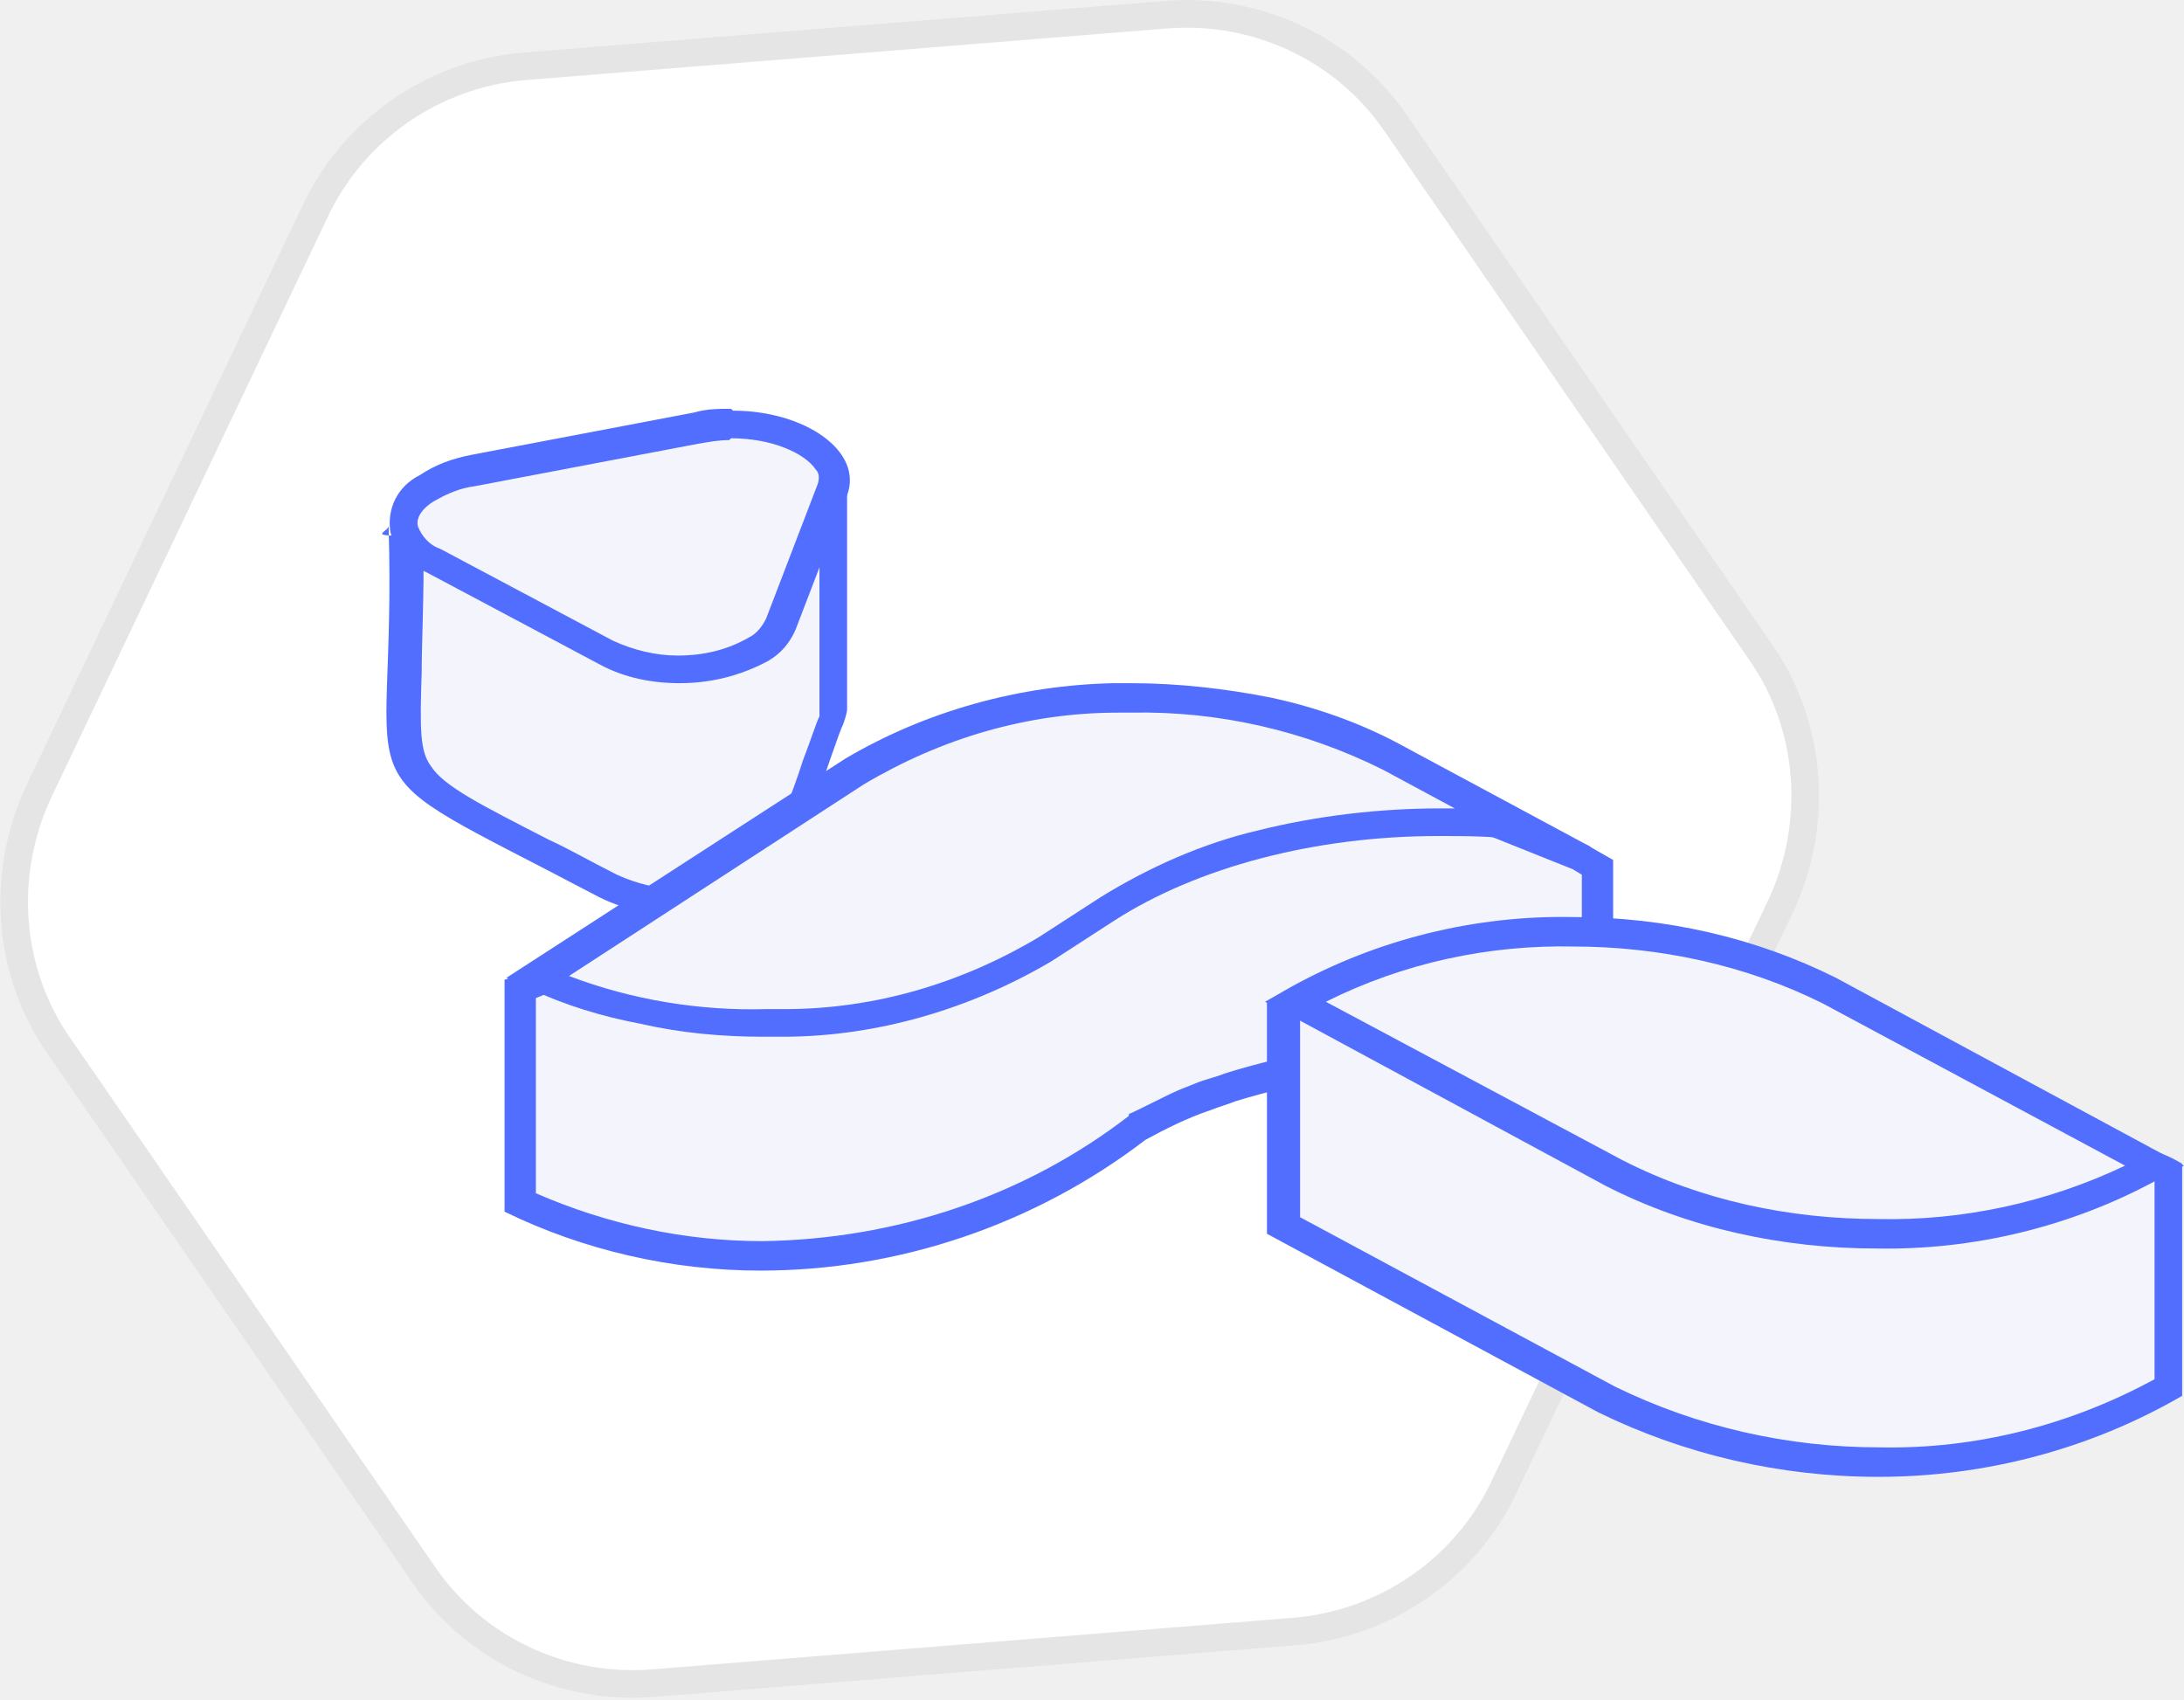
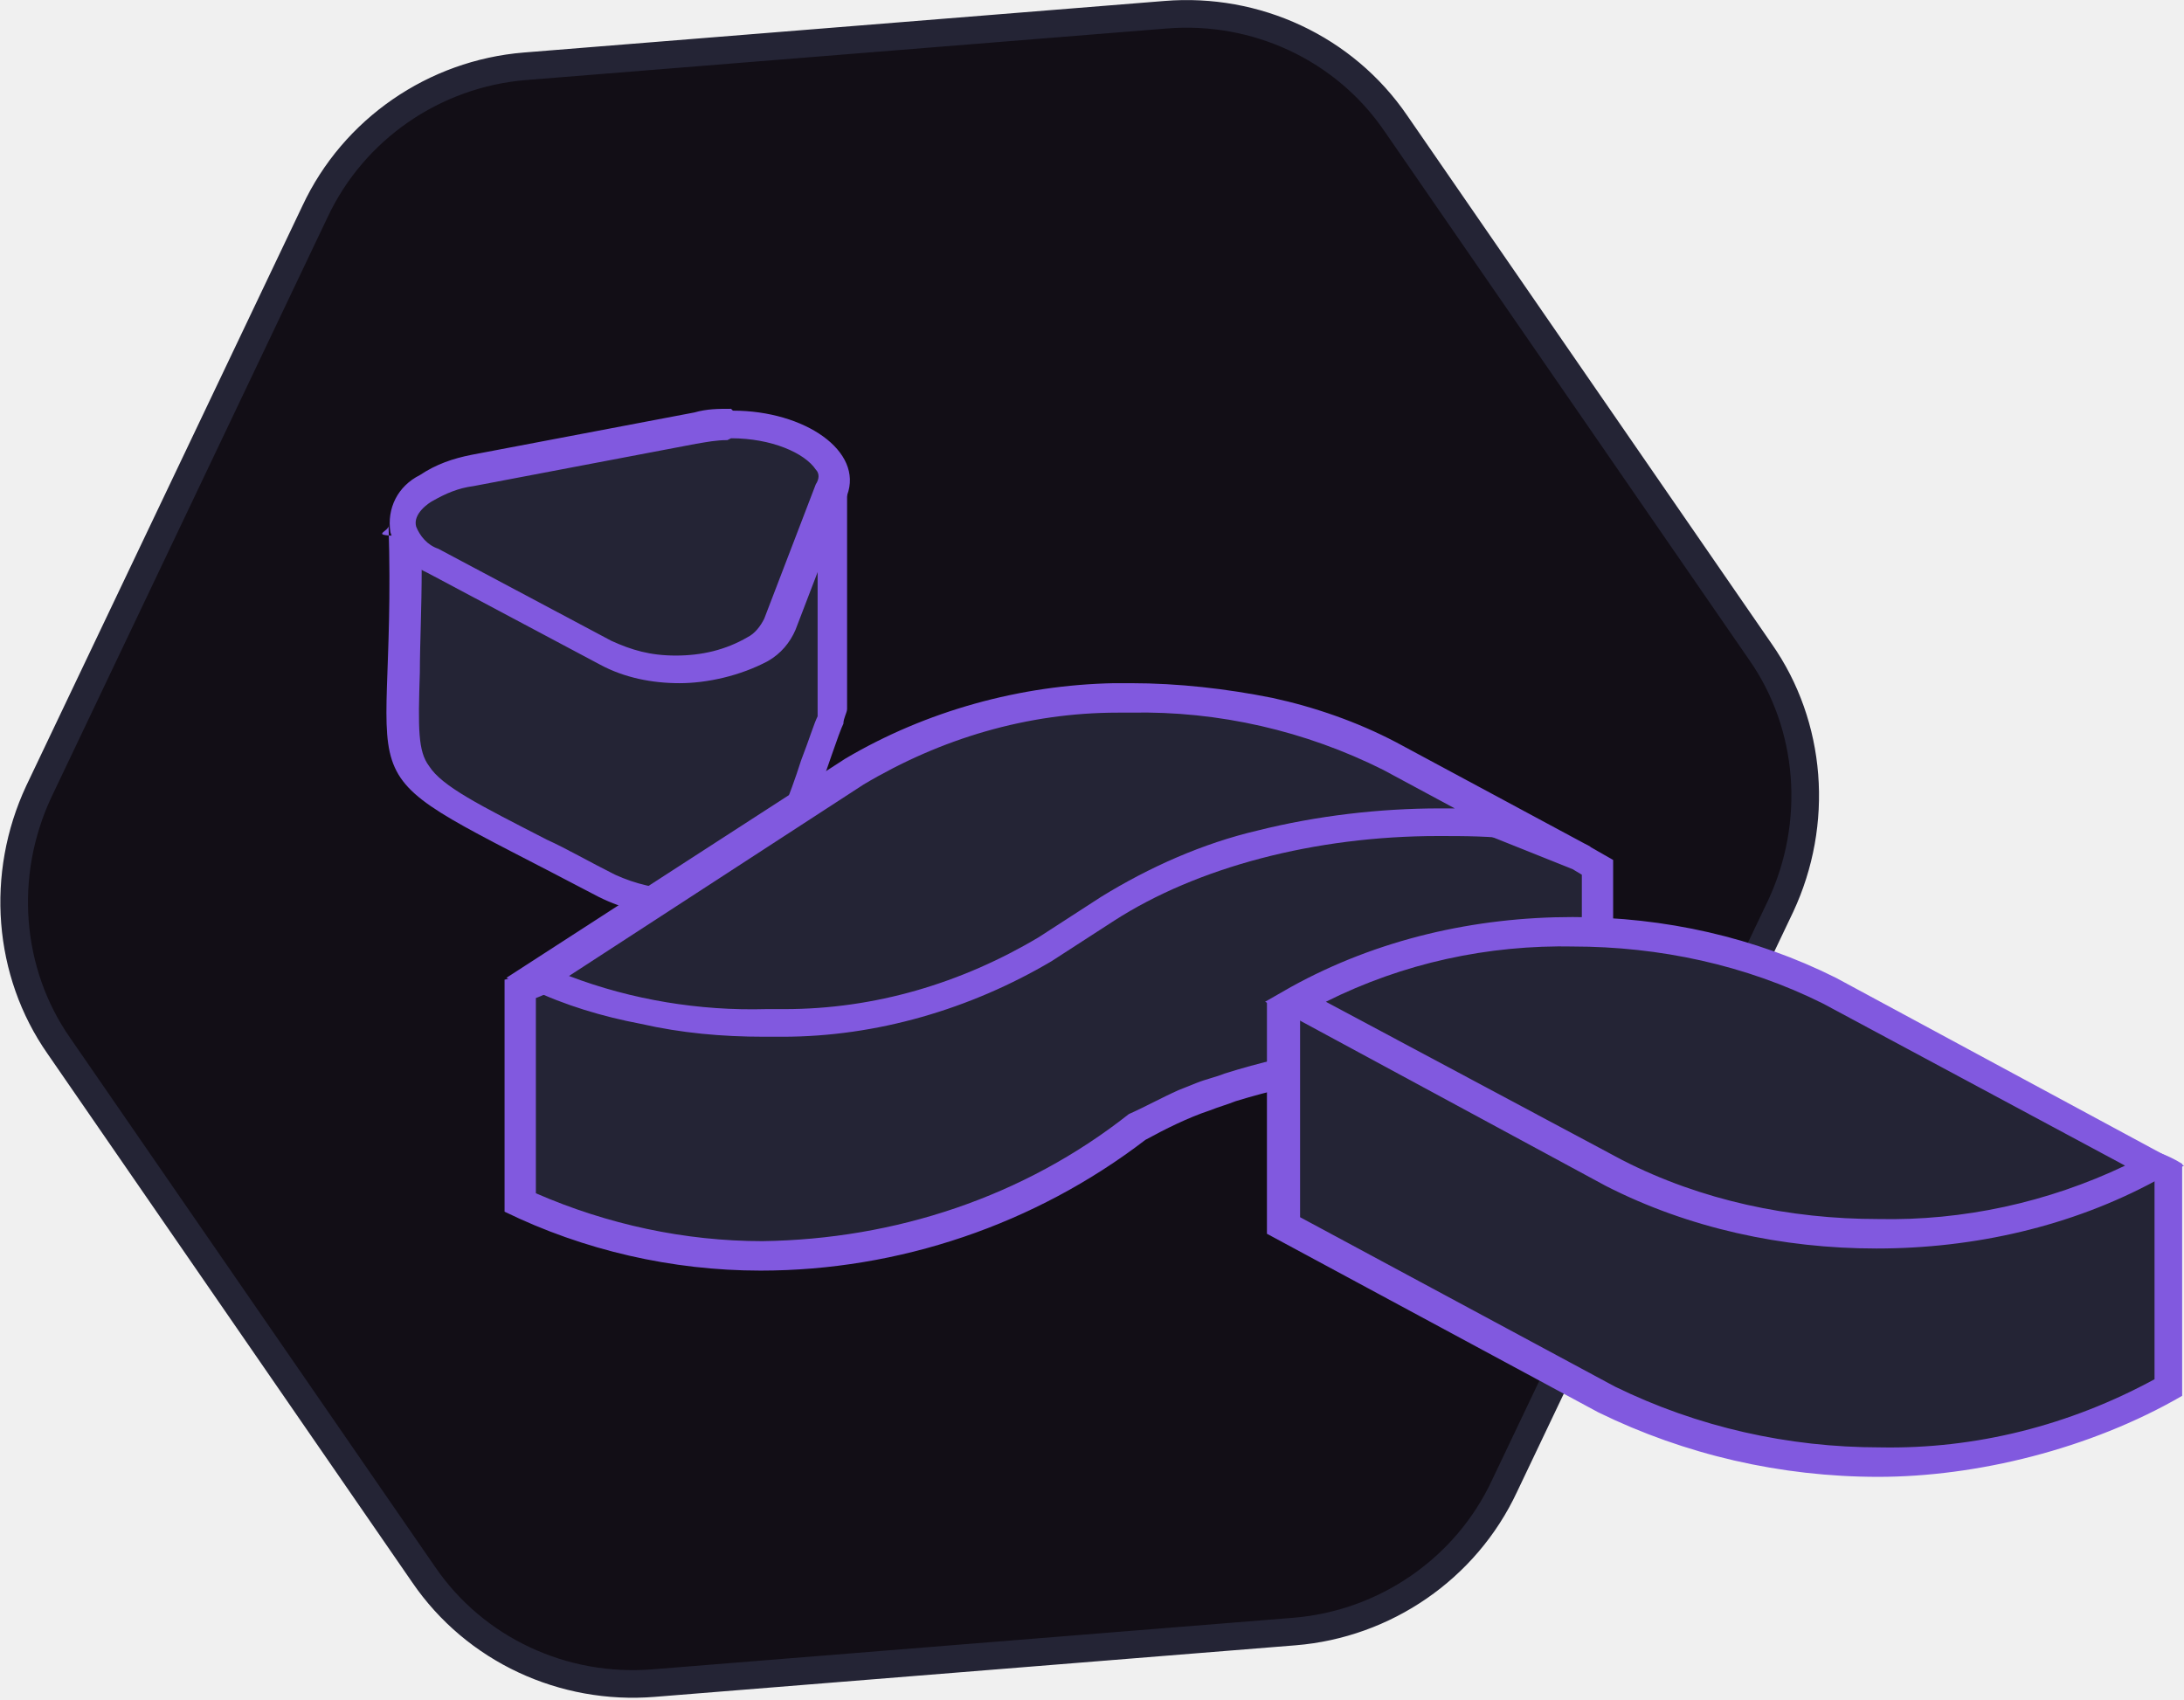
<svg xmlns="http://www.w3.org/2000/svg" id="Group_11570" version="1.1" viewBox="0 0 118.6 92.3">
  <defs>
    <style>
      .st0 {
-         fill: #f3f4fc;
-       }
- 
-       .st1 {
-         fill: #fff;
-         stroke: #e5e5e5;
+         fill: #120e16;
+         stroke: #242435;
        stroke-miterlimit: 10;
        stroke-width: 1.5px;
      }

+       .st1 {
+         fill: #242435;
+       }
+ 
      .st2 {
-         fill: #526eff;
+         fill: #8159df;
      }
    </style>
  </defs>
-   <path class="st1" d="M63.3.8L28.5,3.6c-4.9.4-9.3,3.4-11.4,7.9L2.1,43c-2.1,4.5-1.7,9.8,1.1,13.8l19.8,28.7c2.8,4.1,7.6,6.3,12.5,5.9l34.8-2.8c4.9-.4,9.3-3.4,11.4-7.9l15-31.5c2.1-4.5,1.7-9.8-1.1-13.8l-19.8-28.7c-2.8-4.1-7.6-6.3-12.5-5.9Z" />
+   <path class="st0" d="M63.3.8L28.5,3.6c-4.9.4-9.3,3.4-11.4,7.9L2.1,43c-2.1,4.5-1.7,9.8,1.1,13.8l19.8,28.7c2.8,4.1,7.6,6.3,12.5,5.9l34.8-2.8c4.9-.4,9.3-3.4,11.4-7.9l15-31.5c2.1-4.5,1.7-9.8-1.1-13.8l-19.8-28.7c-2.8-4.1-7.6-6.3-12.5-5.9Z" />
  <g>
-     <path id="Path_11571" class="st0" d="M41.3,68.2c-4.5,0-9-1-13.1-2.9v-11.6c1-.4,3.3-1.4,9.1-4.3.3,0,.9,0,1.7,0,4.4,0,12.4-.4,16.2-3.2l24.9-2,5.7,2.3,1,.5v11.2c-2.8-.6-5.7-1-8.6-1-3.9,0-7.7.6-11.4,1.7-.5.2-1,.3-1.4.5l-.5.2h0c-1.1.4-2.1.9-3.1,1.5h0s0,0,0,0c-5.9,4.5-13,6.9-20.4,6.9" />
-     <path id="Path_11572" class="st2" d="M79.9,45l5.5,2.2.5.3v9.8c-2.6-.5-5.2-.8-7.8-.8-3.9,0-7.8.6-11.6,1.8-.5.2-1,.3-1.5.5l-1,.4h0c-.9.4-1.8.9-2.7,1.3h0c0,0,0,.1,0,.1-5.7,4.4-12.7,6.7-19.9,6.8-4.2,0-8.4-.9-12.3-2.6v-10.6c1.3-.5,3.7-1.7,8.5-4,.3,0,.8,0,1.5,0,4.5,0,12.4-.4,16.5-3.2l24.5-2ZM80.1,43.4l-25.3,2.1c-3.7,2.8-12.2,3.2-15.9,3.2s-1.8,0-1.8,0c0,0-9.2,4.5-9.7,4.5h0v12.6c4.3,2.1,9.1,3.2,13.9,3.2,7.5,0,14.9-2.5,20.9-7.1,1.1-.6,2.3-1.2,3.5-1.6h0c.5-.2.9-.3,1.4-.5,3.6-1.1,7.3-1.7,11.1-1.7,3.2,0,6.3.4,9.4,1.2v-12.6l-1.4-.8-5.9-2.4Z" />
-     <path id="Path_11573" class="st0" d="M37,49c-1.4,0-2.8-.3-4-.9-1.4-.7-2.6-1.4-3.7-1.9-3.9-2-5.9-3-6.7-4.2-.8-1.1-.8-2.5-.6-5.6,0-1.6.1-3.7,0-6.4h0c1.2,0,3.1-.8,5.1-1.6,1.9-.8,4-1.6,5-1.6.1,0,.2,0,.3,0h0c0,0,0,0,0,0,.9.5,1.4,1.3,1.5,2.3,0,.5.3,1.4,1.1,1.4s1-.4,1.7-1c1.3-.4,2.6-.7,3.9-.8,1.5-.2,3-.5,4.5-.9v10.9c0,.2,0,.4-.1.5-.2.4-.4,1.1-.9,2.3-.6,1.8-1.9,5.4-2.5,5.9h0s0,0,0,0c-1.4,1.1-3.1,1.6-4.8,1.6" />
-     <path id="Path_11574" class="st2" d="M32.2,27.4h.1c.7.4.9,1,1,1.8,0,.5.4,2.1,1.9,2.1.8,0,1.6-.5,2.1-1.1,1.2-.3,2.4-.6,3.6-.7,1.5-.3,2.7-.5,3.6-.7v9.9c0,0,0,.2,0,.2-.2.4-.4,1.1-.9,2.4-.6,1.9-1.4,3.8-2.2,5.6h0c-1.2,1-2.8,1.5-4.3,1.4-1.3,0-2.5-.3-3.6-.8-1.4-.7-2.6-1.4-3.7-1.9-3.7-1.9-5.7-2.9-6.4-4-.6-.8-.6-2-.5-5.1,0-1.5.1-3.4.1-5.7,1.6-.4,3.2-.9,4.7-1.6,1.5-.7,3.1-1.3,4.7-1.6M32.2,25.8c-2.4,0-8,3.3-10.2,3.3s-.8-.2-.9-.6c.5,16-3.4,12.4,11.4,20.2,1.4.7,2.8,1,4.4,1,1.9,0,3.8-.6,5.3-1.8,1-.5,3.1-7.6,3.6-8.6.1-.3.2-.6.2-.8v-12.6c0,.1,0,.3,0,.4-.4,1.1-8.9,1.7-9.6,2.5-.6.6-.9.8-1.1.8-.7,0,0-2.5-2.3-3.7-.2-.2-.5-.2-.8-.2M21.1,28.3c0,0,0,.1,0,.2,0,0,0-.1,0-.2" />
-     <path id="Path_11575" class="st0" d="M36.9,36.4c-1.4,0-2.7-.3-3.9-.9l-9.4-5c-.8-.3-1.3-1-1.6-1.7-.2-.8.3-1.6,1.3-2.3.8-.5,1.6-.8,2.5-.9l12.1-2.3c.6-.1,1.2-.2,1.9-.2,2.3,0,4.4.8,5.2,2,.3.4.4,1,.2,1.5l-2.8,7.3c-.2.6-.7,1-1.2,1.4-1.3.8-2.8,1.2-4.3,1.1" />
-     <path id="Path_11576" class="st2" d="M39.7,23.8h0c2.2,0,4,.8,4.6,1.7.2.2.2.5.1.8l-2.8,7.3c-.2.4-.5.8-.9,1-1.2.7-2.5,1-3.9,1-1.2,0-2.4-.3-3.5-.8l-9.4-5c-.6-.2-1-.7-1.2-1.2-.2-.7.7-1.3.9-1.4.7-.4,1.4-.7,2.2-.8l12.1-2.3c.6-.1,1.1-.2,1.7-.2M39.7,22.2c-.7,0-1.3,0-2,.2l-12.1,2.3c-1,.2-1.9.5-2.8,1.1-1.2.6-1.8,1.8-1.6,3.1.3,1,1.1,1.8,2,2.2l9.4,5c1.3.7,2.8,1,4.3,1,1.7,0,3.3-.4,4.8-1.2.7-.4,1.2-1,1.5-1.7l2.8-7.3c.9-2.4-2.3-4.6-6.2-4.6" />
-     <path id="Path_11577" class="st0" d="M46.5,41.9c4.3-2.6,9.2-3.9,14.2-4,5.1-.2,10.2.9,14.8,3.2l7.1,3.8c-8.1-.9-16.6.7-22.4,4.5l-3.4,2.2c-4.3,2.6-9.2,3.9-14.2,4-4.6.2-9.2-.7-13.4-2.5l17.2-11.2Z" />
-     <path id="Path_11578" class="st2" d="M61.4,37.1c2.6,0,5.2.3,7.7.8,2.3.5,4.6,1.3,6.7,2.4l10.6,5.7-4-.4c-1.4-.2-2.9-.2-4.3-.2-6.7,0-13.1,1.7-17.6,4.6l-3.4,2.2c-4.4,2.6-9.5,4.1-14.6,4.1h0c-.3,0-.7,0-1,0-2.3,0-4.5-.2-6.7-.7-2.1-.4-4.1-1-6-1.9l-1.3-.6,18.4-11.9c4.4-2.6,9.5-4,14.6-4.1h0c.3,0,.5,0,.8,0ZM79,43.9l-3.9-2.1c-4.2-2.1-8.9-3.2-13.7-3.1-.2,0-.5,0-.7,0-4.9,0-9.6,1.4-13.8,3.9l-16,10.4c3.4,1.3,7.1,1.9,10.7,1.8.3,0,.6,0,1,0,4.9,0,9.6-1.4,13.8-3.9l3.4-2.2c2.6-1.6,5.5-2.9,8.5-3.6,3.2-.8,6.6-1.2,9.9-1.2.3,0,.6,0,.9,0Z" />
-     <path id="Path_11579" class="st0" d="M102,79.5c-5.1,0-10.2-1.2-14.8-3.4l-17.6-9.4v-11.6l.9-.4,18.7,2.6c1.8.9,3.7,2,5.4,3,3.7,2.1,7.6,4.4,11.5,5.5.5.1,1.1.2,1.6.2,2.2,0,5-1,8.1-2.8h0c.6.2,1.2.4,1.7.7v11.7c-4.8,2.7-10.2,4.1-15.7,4h0Z" />
-     <path id="Path_11580" class="st2" d="M70.6,55.3l18.4,2.5c1.8.9,3.6,1.9,5.3,2.9,3.8,2.2,7.7,4.4,11.6,5.5.6.2,1.2.3,1.9.2,2.8,0,6-1.4,8.3-2.7.2,0,.5.2.9.4v10.8c-4.6,2.5-9.7,3.8-14.9,3.7-5,0-9.9-1.1-14.4-3.3l-17.1-9.2v-10.7h.2ZM70.4,53.7l-1.6.7v12.6l18,9.7c4.7,2.3,9.9,3.5,15.2,3.5,5.8,0,11.5-1.5,16.5-4.4v-12.6c-.8-.5-1.7-.8-2.6-1,0,0-.1,0-.2,0-.1,0-4.4,2.8-7.9,2.8-.5,0-1,0-1.4-.2-5.6-1.6-11.2-5.6-16.9-8.5l-19.1-2.6Z" />
-     <path id="Path_11581" class="st0" d="M101.9,67c-5,0-9.9-1-14.3-3.3l-17.3-9.3h.2c4.5-2.7,9.7-3.9,14.9-3.8,4.8,0,9.6,1,13.9,3.2l17.7,9.5h-.2c-4.6,2.6-9.7,3.8-14.8,3.7" />
-     <path id="Path_11582" class="st2" d="M85.4,51.4c4.7,0,9.4,1,13.6,3.1l16.4,8.8c-4.2,2-8.8,3-13.4,2.9-4.8,0-9.6-1-13.9-3.2l-16.1-8.6c4.2-2.1,8.8-3.1,13.5-3M85.4,49.8c-5.3-.1-10.6,1.2-15.3,3.8l-1.4.8,18.5,10c4.5,2.3,9.6,3.4,14.7,3.4,5.3.1,10.6-1.2,15.2-3.7l1.5-.8-18.9-10.2c-4.4-2.2-9.3-3.3-14.3-3.3" />
+     <path id="Path_11571" class="st1" d="M41.3,68.2c-4.5,0-9-1-13.1-2.9v-11.6c1-.4,3.3-1.4,9.1-4.3h1.7c4.4,0,12.4-.4,16.2-3.2l24.9-2,5.7,2.3,1,.5v11.2c-2.8-.6-5.7-1-8.6-1s-7.7.6-11.4,1.7c-.5.2-1,.3-1.4.5l-.5.2h0c-1.1.4-2.1.9-3.1,1.5h0c-5.9,4.5-13,6.9-20.4,6.9" />
+     <path id="Path_11572" class="st2" d="M79.9,45l5.5,2.2.5.3v9.8c-2.6-.5-5.2-.8-7.8-.8-3.9,0-7.8.6-11.6,1.8-.5.2-1,.3-1.5.5l-1,.4h0c-.9.4-1.8.9-2.7,1.3h0c-5.7,4.5-12.7,6.8-19.9,6.9-4.2,0-8.4-.9-12.3-2.6v-10.6c1.3-.5,3.7-1.7,8.5-4h1.5c4.5,0,12.4-.4,16.5-3.2l24.5-2h-.2ZM80.1,43.4l-25.3,2.1c-3.7,2.8-12.2,3.2-15.9,3.2s-1.8,0-1.8,0c0,0-9.2,4.5-9.7,4.5h0v12.6c4.3,2.1,9.1,3.2,13.9,3.2,7.5,0,14.9-2.5,20.9-7.1,1.1-.6,2.3-1.2,3.5-1.6h0c.5-.2.9-.3,1.4-.5,3.6-1.1,7.3-1.7,11.1-1.7s6.3.4,9.4,1.2v-12.6l-1.4-.8-5.9-2.4h-.2Z" />
+     <path id="Path_11573" class="st1" d="M37,49c-1.4,0-2.8-.3-4-.9-1.4-.7-2.6-1.4-3.7-1.9-3.9-2-5.9-3-6.7-4.2-.8-1.1-.8-2.5-.6-5.6,0-1.6.1-3.7,0-6.4h0c1.2,0,3.1-.8,5.1-1.6,1.9-.8,4-1.6,5-1.6h.3c.9.5,1.4,1.3,1.5,2.3,0,.5.3,1.4,1.1,1.4s1-.4,1.7-1c1.3-.4,2.6-.7,3.9-.8,1.5-.2,3-.5,4.5-.9v10.9c0,.2,0,.4,0,.5-.2.4-.4,1.1-.9,2.3-.6,1.8-1.9,5.4-2.5,5.9h0c-1.4,1.1-3.1,1.6-4.8,1.6" />
+     <path id="Path_11574" class="st2" d="M32.2,27.4h0c.7.4.9,1,1,1.8,0,.5.4,2.1,1.9,2.1s1.6-.5,2.1-1.1c1.2-.3,2.4-.6,3.6-.7,1.5-.3,2.7-.5,3.6-.7v10.1c-.2.4-.4,1.1-.9,2.4-.6,1.9-1.4,3.8-2.2,5.6h0c-1.2,1-2.8,1.5-4.3,1.4-1.3,0-2.5-.3-3.6-.8-1.4-.7-2.6-1.4-3.7-1.9-3.7-1.9-5.7-2.9-6.4-4-.6-.8-.6-2-.5-5.1,0-1.5.1-3.4.1-5.7,1.6-.4,3.2-.9,4.7-1.6s3.1-1.3,4.7-1.6M32.2,25.8c-2.4,0-8,3.3-10.2,3.3s-.8-.2-.9-.6c.5,16-3.4,12.4,11.4,20.2,1.4.7,2.8,1,4.4,1s3.8-.6,5.3-1.8c1-.5,3.1-7.6,3.6-8.6,0-.3.2-.6.2-.8v-12.6.4c-.4,1.1-8.9,1.7-9.6,2.5-.6.6-.9.8-1.1.8-.7,0,0-2.5-2.3-3.7-.2-.2-.5-.2-.8-.2M21.1,28.3v.2-.2" />
+     <path id="Path_11575" class="st1" d="M36.9,36.4c-1.4,0-2.7-.3-3.9-.9l-9.4-5c-.8-.3-1.3-1-1.6-1.7-.2-.8.3-1.6,1.3-2.3.8-.5,1.6-.8,2.5-.9l12.1-2.3c.6-.1,1.2-.2,1.9-.2,2.3,0,4.4.8,5.2,2,.3.4.4,1,.2,1.5l-2.8,7.3c-.2.6-.7,1-1.2,1.4-1.3.8-2.8,1.2-4.3,1.1" />
+     <path id="Path_11576" class="st2" d="M39.7,23.8h0c2.2,0,4,.8,4.6,1.7.2.2.2.5,0,.8l-2.8,7.3c-.2.4-.5.8-.9,1-1.2.7-2.5,1-3.9,1s-2.4-.3-3.5-.8l-9.4-5c-.6-.2-1-.7-1.2-1.2-.2-.7.7-1.3.9-1.4.7-.4,1.4-.7,2.2-.8l12.1-2.3c.6-.1,1.1-.2,1.7-.2M39.7,22.2c-.7,0-1.3,0-2,.2l-12.1,2.3c-1,.2-1.9.5-2.8,1.1-1.2.6-1.8,1.8-1.6,3.1.3,1,1.1,1.8,2,2.2l9.4,5c1.3.7,2.8,1,4.3,1s3.3-.4,4.8-1.2c.7-.4,1.2-1,1.5-1.7l2.8-7.3c.9-2.4-2.3-4.6-6.2-4.6" />
+     <path id="Path_11577" class="st1" d="M46.5,41.9c4.3-2.6,9.2-3.9,14.2-4,5.1-.2,10.2.9,14.8,3.2l7.1,3.8c-8.1-.9-16.6.7-22.4,4.5l-3.4,2.2c-4.3,2.6-9.2,3.9-14.2,4-4.6.2-9.2-.7-13.4-2.5l17.2-11.2h.1Z" />
+     <path id="Path_11578" class="st2" d="M61.4,37.1c2.6,0,5.2.3,7.7.8,2.3.5,4.6,1.3,6.7,2.4l10.6,5.7-4-.4c-1.4-.2-2.9-.2-4.3-.2-6.7,0-13.1,1.7-17.6,4.6l-3.4,2.2c-4.4,2.6-9.5,4.1-14.6,4.1h-1c-2.3,0-4.5-.2-6.7-.7-2.1-.4-4.1-1-6-1.9l-1.3-.6,18.4-11.9c4.4-2.6,9.5-4,14.6-4.1h.9ZM79,43.9l-3.9-2.1c-4.2-2.1-8.9-3.2-13.7-3.1h-.7c-4.9,0-9.6,1.4-13.8,3.9l-16,10.4c3.4,1.3,7.1,1.9,10.7,1.8h1c4.9,0,9.6-1.4,13.8-3.9l3.4-2.2c2.6-1.6,5.5-2.9,8.5-3.6,3.2-.8,6.6-1.2,9.9-1.2h.9-.1Z" />
+     <path id="Path_11579" class="st1" d="M102,79.5c-5.1,0-10.2-1.2-14.8-3.4l-17.6-9.4v-11.6l.9-.4,18.7,2.6c1.8.9,3.7,2,5.4,3,3.7,2.1,7.6,4.4,11.5,5.5.5,0,1.1.2,1.6.2,2.2,0,5-1,8.1-2.8h0c.6.2,1.2.4,1.7.7v11.7c-4.8,2.7-10.2,4.1-15.7,4h.2Z" />
+     <path id="Path_11580" class="st2" d="M70.6,55.3l18.4,2.5c1.8.9,3.6,1.9,5.3,2.9,3.8,2.2,7.7,4.4,11.6,5.5.6.2,1.2.3,1.9.2,2.8,0,6-1.4,8.3-2.7.2,0,.5.2.9.4v10.8c-4.6,2.5-9.7,3.8-14.9,3.7-5,0-9.9-1.1-14.4-3.3l-17.1-9.2v-10.7h.2-.2ZM70.4,53.7l-1.6.7v12.6l18,9.7c4.7,2.3,9.9,3.5,15.2,3.5s11.5-1.5,16.5-4.4v-12.6c-.8-.5-1.7-.8-2.6-1h-.2c0,0-4.4,2.8-7.9,2.8s-1,0-1.4-.2c-5.6-1.6-11.2-5.6-16.9-8.5,0,0-19.1-2.6-19.1-2.6Z" />
+     <path id="Path_11581" class="st1" d="M101.9,67c-5,0-9.9-1-14.3-3.3l-17.3-9.3h.2c4.5-2.7,9.7-3.9,14.9-3.8,4.8,0,9.6,1,13.9,3.2l17.7,9.5h-.2c-4.6,2.6-9.7,3.8-14.8,3.7" />
+     <path id="Path_11582" class="st2" d="M85.4,51.4c4.7,0,9.4,1,13.6,3.1l16.4,8.8c-4.2,2-8.8,3-13.4,2.9-4.8,0-9.6-1-13.9-3.2l-16.1-8.6c4.2-2.1,8.8-3.1,13.5-3M85.4,49.8c-5.3,0-10.6,1.2-15.3,3.8l-1.4.8,18.5,10c4.5,2.3,9.6,3.4,14.7,3.4,5.3,0,10.6-1.2,15.2-3.7l1.5-.8-18.9-10.2c-4.4-2.2-9.3-3.3-14.3-3.3" />
  </g>
</svg>
